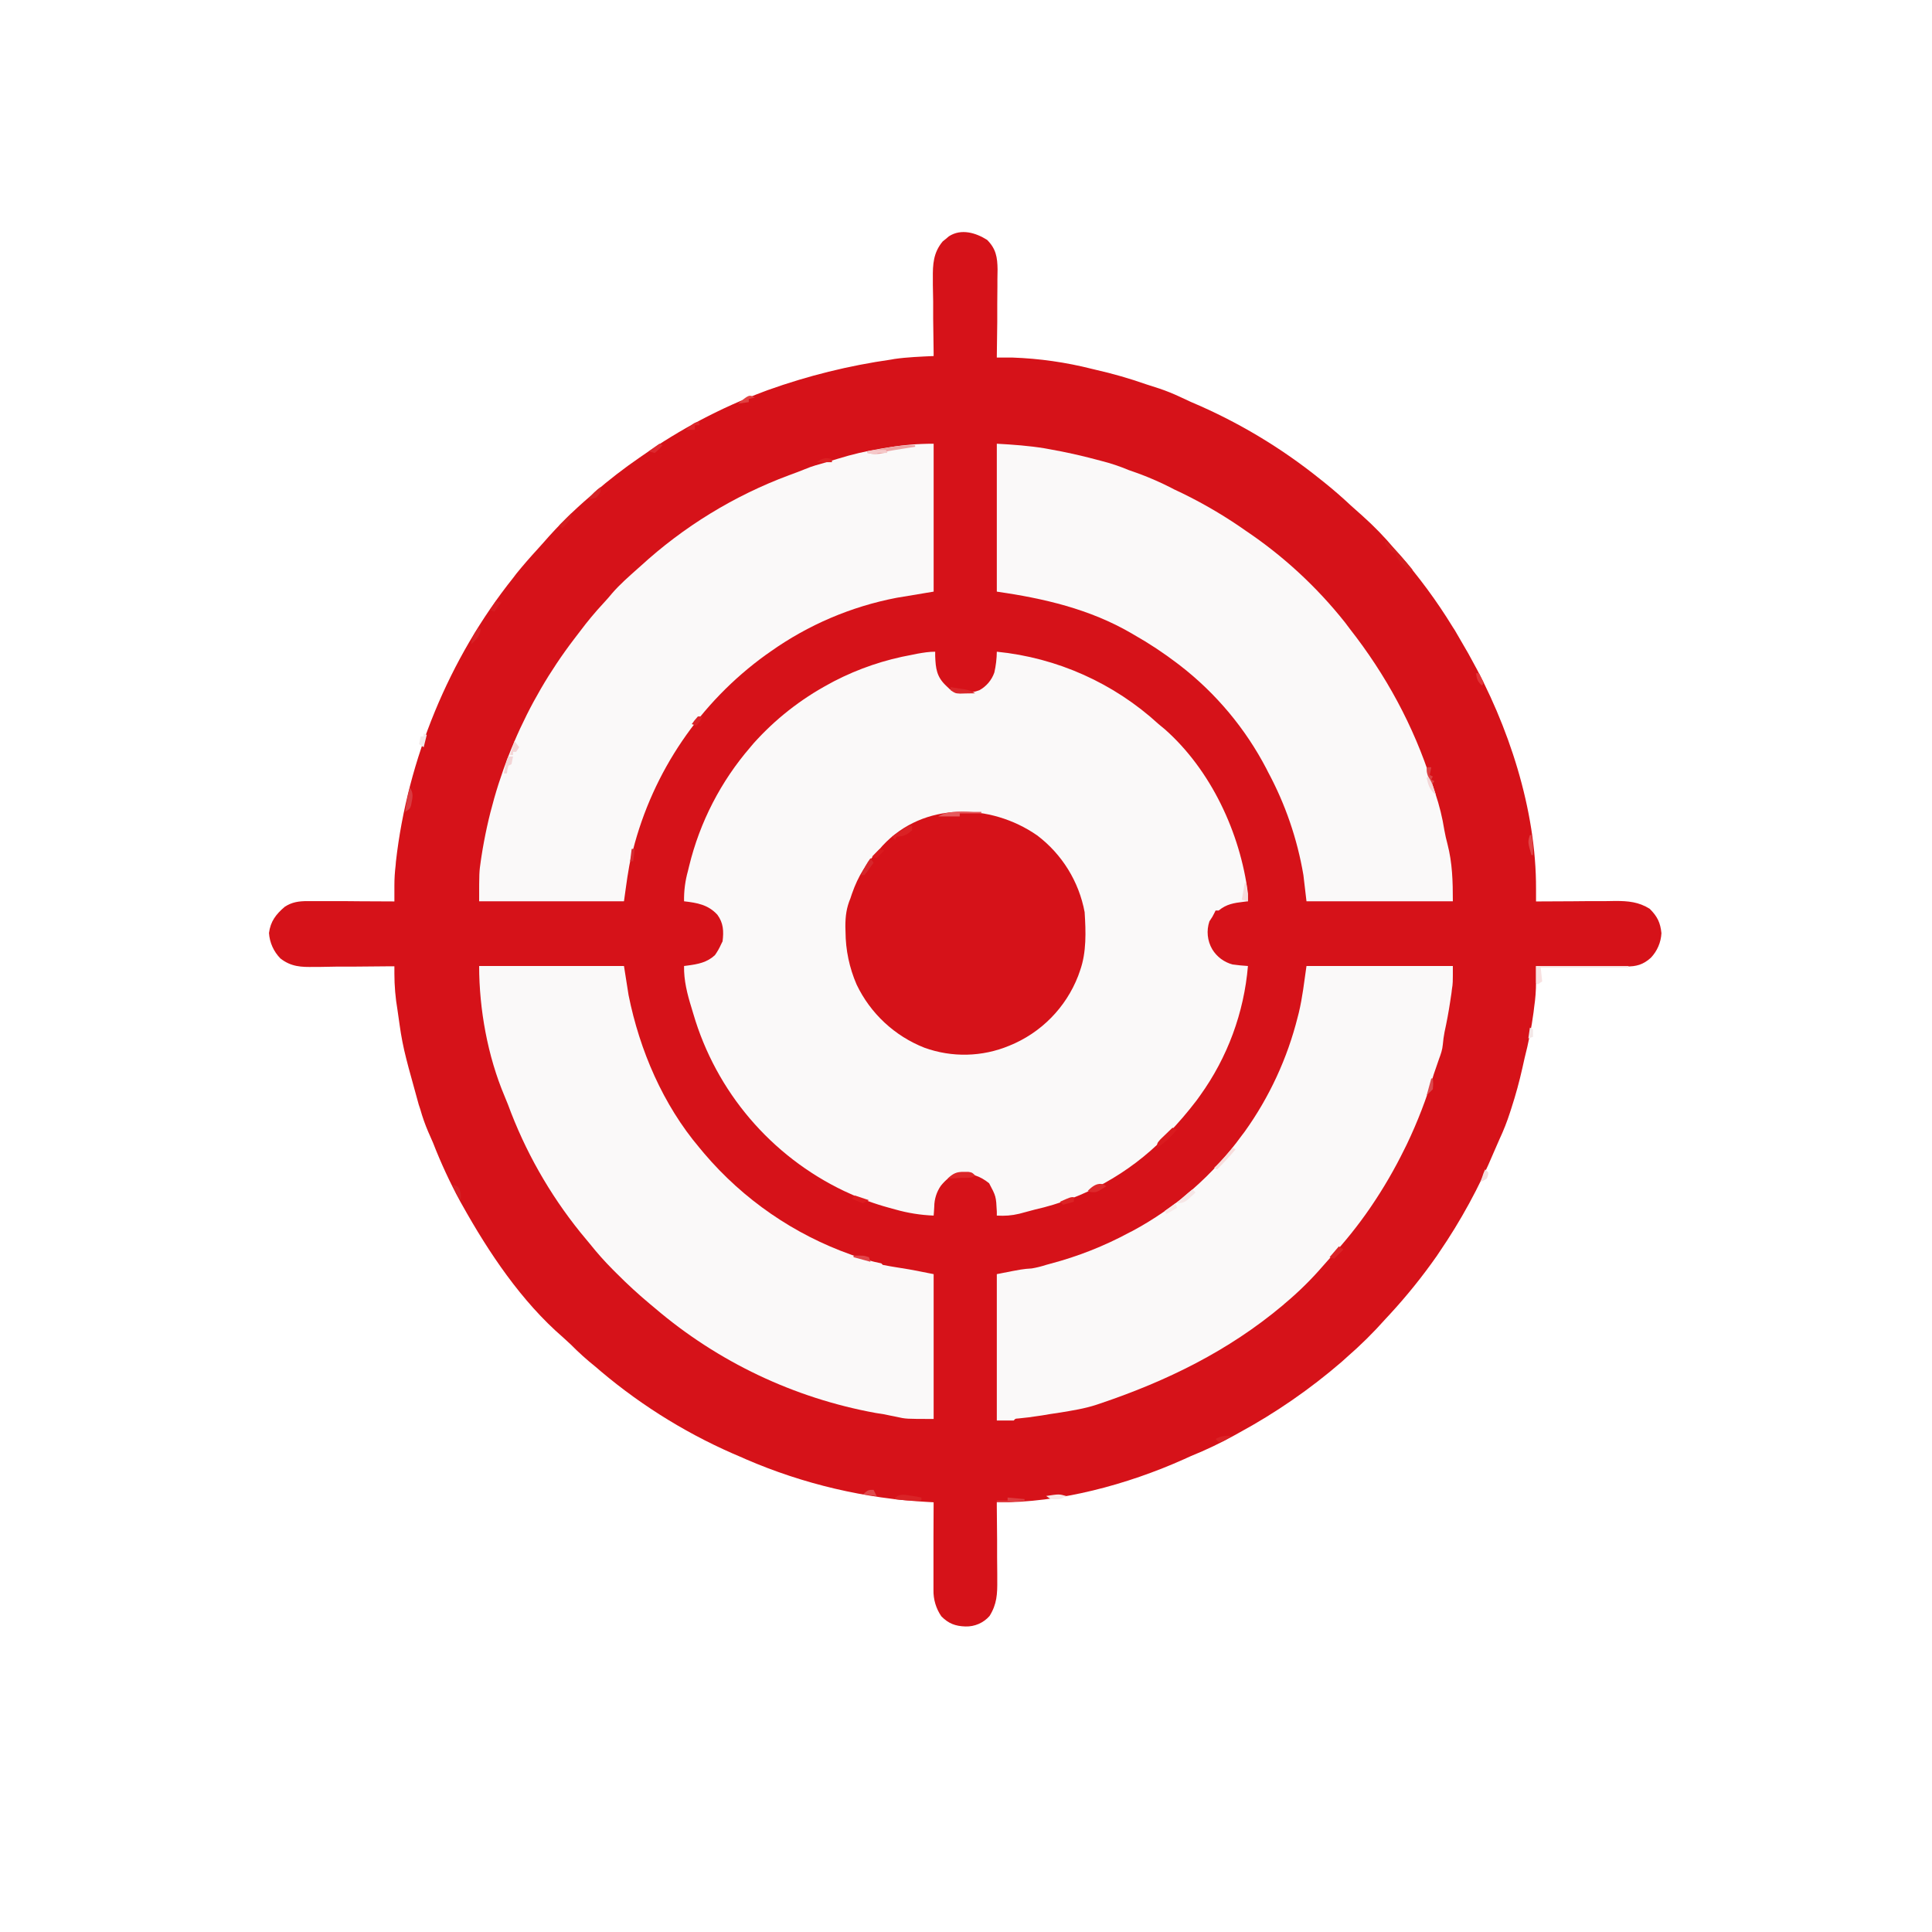
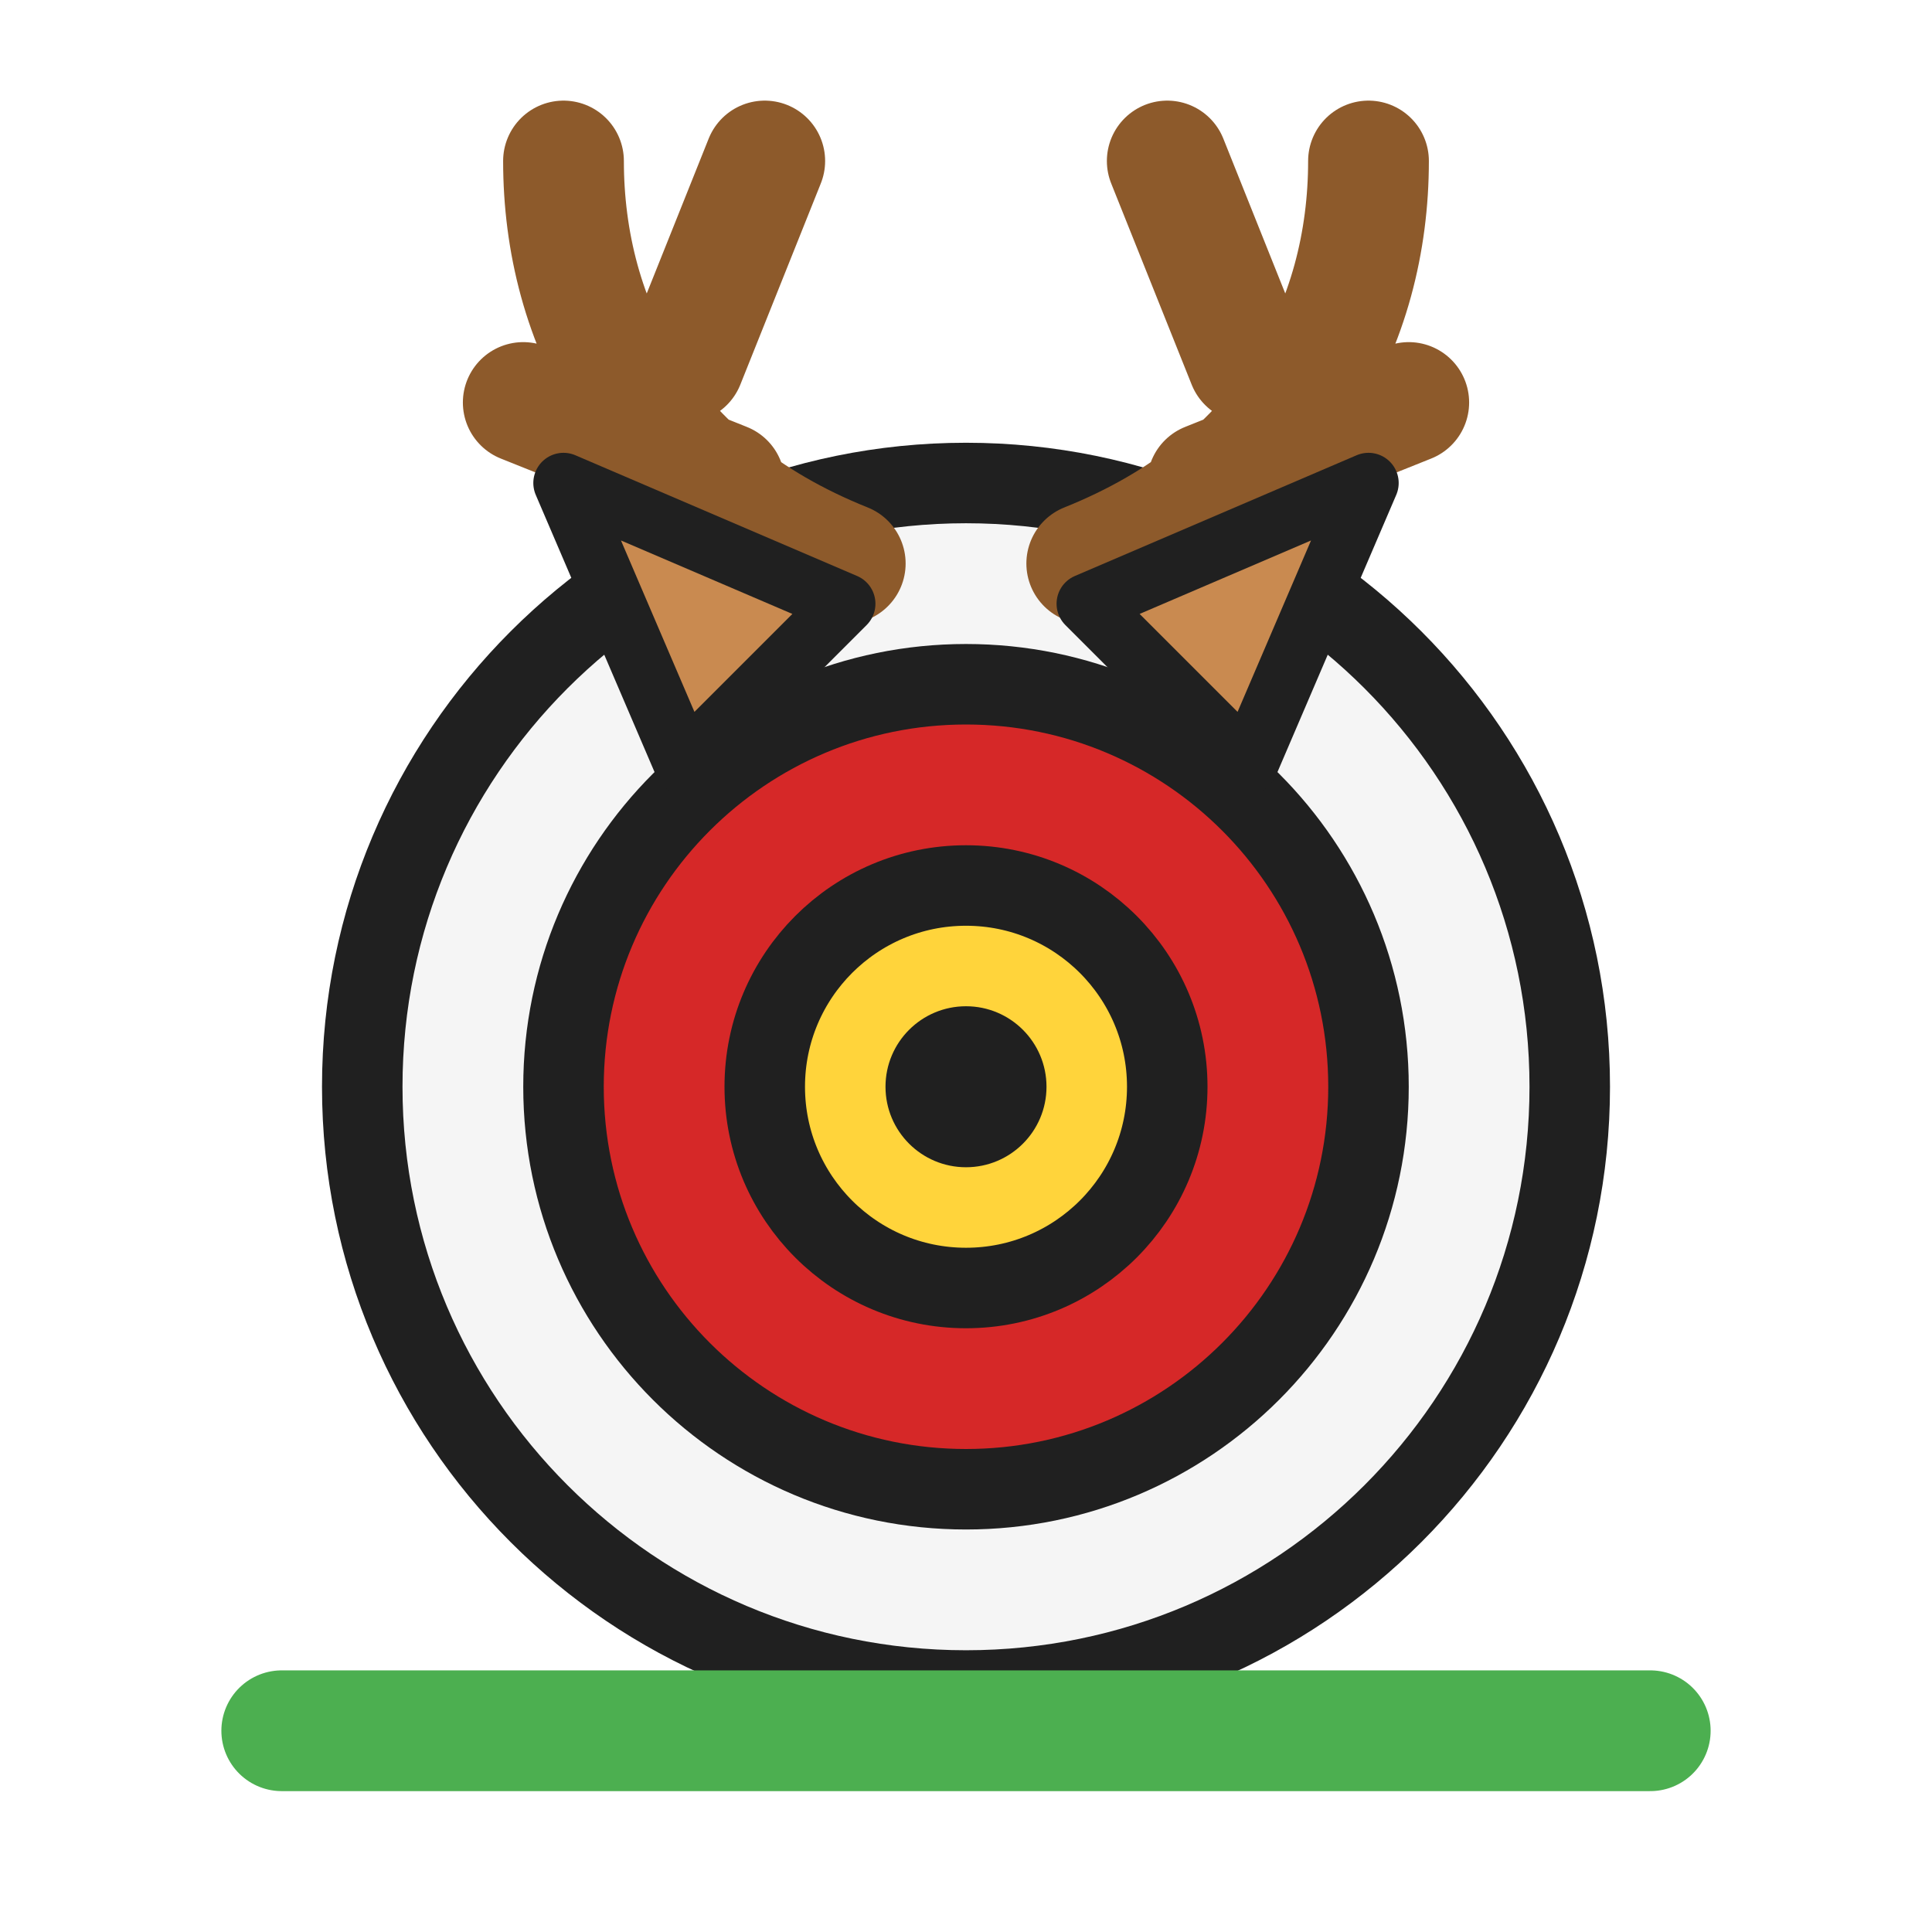
- <svg xmlns="http://www.w3.org/2000/svg" xml:space="preserve" style="fill-rule:evenodd;clip-rule:evenodd;stroke-linejoin:round;stroke-miterlimit:2" viewBox="0 0 1254 1254">
-   <path d="M0 0c5.8 5.8 6.7 11.3 6.8 19.2l-.1 6.3V30l-.1 11.6v11.7l-.3 23.1h10.4a245 245 0 0 1 51.2 7.3l2.5.6q16.8 3.8 33 9.5l8.4 2.7q6.8 2.3 13.4 5.4l7.1 3.3a352 352 0 0 1 84 50.2l2.4 1.9q9.1 7.3 17.6 15.3l7.2 6.4q11.2 10 20.8 21.4l2.6 3q19.8 22.5 35.4 48l1.3 2 8.7 15 1.2 2.2c24.9 44.4 43 99.3 42.8 150.7v8.1h2.3l21.5-.1 11-.1h10.7l6-.1c8.3 0 15.2.6 22.3 5.1 5 5 6.9 9 7.6 15.8a25 25 0 0 1-6.9 16c-5 4.5-9.5 5.7-16 5.6h-35.6l-22.9-.2v10.3q0 8.2-1.2 16.2l-.4 3.4q-2 15-5.8 29.7l-1.5 6.7a283 283 0 0 1-7 25.6l-1 3.1a146 146 0 0 1-6.8 17.3l-3.5 8q-14.5 34.6-35.8 65.7l-1.4 2.1q-14 20-30.6 38l-2.7 2.9q-11.8 13.3-25.3 25l-3.1 2.8a378 378 0 0 1-66.9 46.2l-2.5 1.4a257 257 0 0 1-28.5 13.6l-4.4 2c-36.8 16.5-81 28.5-121.6 28v2.4l.2 21.8v11.3l.1 10.9v4.1c.1 9-.2 15.6-5 23.3a20 20 0 0 1-15.7 6.8c-6.5-.2-11-1.9-15.6-6.6a29 29 0 0 1-5.1-17.1v-34.6l.1-22.3-3.6-.2a344 344 0 0 1-118.4-27.8l-2.2-1a352 352 0 0 1-91.8-56l-3.5-3q-8.4-6.7-16-14.4l-5-4.6c-27-23.3-48.2-55-65.5-86l-1.3-2.3a332 332 0 0 1-17.6-38l-3.2-7.3q-3-7-5.1-14.5l-1-3-6.6-24-1.5-5.8q-2.8-10.9-4.3-21.9l-1.4-9.8q-2-11.7-2-23.6v-4.7h-2.4l-22.5.2h-11.6l-11.2.2h-4.3c-8.5.2-15.1-.1-22-5.5a26 26 0 0 1-7.4-16.5c1-7.6 4.5-12.1 10.2-17 4.7-3.1 9.2-3.7 14.7-3.7h23.1l11.3.1 22.1.1V419q0-6.5.8-13l.2-2.5c7.5-66.2 34.5-132 76-184l2.2-2.9a340 340 0 0 1 13.6-15.7l4.3-4.8a284 284 0 0 1 30-29.7l2.9-2.6q13.9-12 29-22.4l1.9-1.3a354 354 0 0 1 79.1-41.7l2.4-.9a407 407 0 0 1 80-19.8l2.2-.4c8.4-1.2 17-1.5 25.4-1.9V73l-.3-22V40l-.2-10.8V25c-.1-9.2.3-16.7 6.4-24l2-1.6 2-1.7C-16.8-7.5-7.3-4.6 0 0" style="fill:#d61219;fill-rule:nonzero" transform="translate(640.688 155.688)" />
-   <path d="M0 0v2.8C.3 11 1 16.3 7 22l2.6 2.5a25 25 0 0 0 19.1.5 21 21 0 0 0 9.7-11.5A64 64 0 0 0 40 0a182 182 0 0 1 105 47l4 3.3c30 26.5 49 67.3 54 106.7v5l-2.6.3c-6.6.8-11.3 1.5-16.4 5.7h-2l-.9 1.8C180 172 180 172 178 175a22 22 0 0 0 1.8 18.1A22 22 0 0 0 193 203q5 .7 10 1a168 168 0 0 1-31 84l-2.3 3.2Q161 302.6 151 313l-2.3 2.5a171 171 0 0 1-84 46.6l-10.1 2.7c-5 1.2-9.5 1.5-14.6 1.2v-2.6c-.5-9.9-.5-9.9-5-18.4-6-4.8-11.5-6.5-19.1-6.4-5.4.8-8.9 4-12.2 8a24 24 0 0 0-4.3 13.6l-.2 3.3-.2 2.5a106 106 0 0 1-25-4l-4-1.1q-14-3.8-27-9.9l-2-.9A185 185 0 0 1-157 235l-1.2-4c-2.7-8.7-5-17.7-4.8-27l2.3-.3c6.8-.9 12.6-2 17.7-6.7a39 39 0 0 0 4-7l1-2c.8-6.5.6-11.9-3.4-17.3-6-6.5-13-7.7-21.6-8.7a68 68 0 0 1 2.5-19.6l.8-3.3A185 185 0 0 1-120 62l2.1-2.5A180 180 0 0 1-69 21l3.3-1.8Q-41.7 6.8-15 2l3.4-.7C-7.6.6-4 0 0 0" style="fill:#faf9f9;fill-rule:nonzero" transform="translate(607 423)" />
-   <path d="M0 0c10.6.6 20.7 1.3 31.1 3l3.8.7q14.6 2.6 28.9 6.4l3.8 1q9.2 2.3 18 6l7.6 2.7q10.3 3.9 19.9 8.8l1.9 1A299 299 0 0 1 158 54l3.3 2.3A286 286 0 0 1 226 116l3 4c23.4 29.8 41.5 63 53.1 99.3l2.5 7.6a145 145 0 0 1 5.9 24q.8 4.5 2 8.9c3.2 12.4 3.5 24.2 3.5 37.2h-95l-2-17a218 218 0 0 0-23-67l-1-2a204 204 0 0 0-56-67l-1.7-1.3Q103.8 132.4 89 124l-1.7-1c-27-15.7-56.8-22.6-87.3-27z" style="fill:#faf9f9;fill-rule:nonzero" transform="translate(647 288)" />
-   <path d="M0 0v96l-24 4a210 210 0 0 0-82 35l-3 2.1a225 225 0 0 0-86.2 126.8l-.8 2.7c-2.4 10-3.5 20-5 30.4h-94c0-18.8 0-18.8 1.1-26.4l.4-2.7a311 311 0 0 1 60.2-141.2l3.9-5.1a222 222 0 0 1 15.1-18.1q3-3.2 5.6-6.4c5.1-5.9 11-11 16.7-16.1l1.7-1.5a295 295 0 0 1 96.3-59q5.3-1.9 10.5-4c4.4-1.9 9-3.1 13.6-4.4l7.6-2.3a202 202 0 0 1 28.1-6.6l3.7-.6Q-15.4 0 0 0" style="fill:#faf9f9;fill-rule:nonzero" transform="translate(606 288)" />
-   <path d="M0 0h95c0 11.3 0 11.3-.6 15l-.3 2.6-.4 2.6-.4 2.7q-1.5 10-3.7 20a75 75 0 0 0-1.1 8c-.3 3.5-1.3 6.3-2.5 9.5l-3.4 9.9A308 308 0 0 1 65 116l-1.4 2.8Q54.1 138.2 42 156l-1.3 1.9Q29.5 174.1 16 188.7l-5.4 6.1A214 214 0 0 1-14 219l-1.6 1.4c-35.2 29.5-75.1 49-118.4 63.6l-2.4.8c-7.6 2.5-15.4 3.7-23.2 5l-7.3 1.1-4.7.8-2.1.3a204 204 0 0 1-13.5 1.7c-1.8.1-1.8.1-2.8 1.3h-11v-95c16.7-3.3 16.7-3.3 22.7-3.7q4.7-.8 9.3-2.3l2.9-.8A232 232 0 0 0-115 173l2-1a211 211 0 0 0 71-62l1.9-2.5A219 219 0 0 0-5.7 33.1l.7-2.7c2.4-10 3.5-20 5-30.4" style="fill:#faf9f9;fill-rule:nonzero" transform="translate(848 627)" />
-   <path d="M0 0h94l3 19c7.2 35.7 22.3 71 46 99l3 3.6a223 223 0 0 0 95.5 65.8l2.8 1q8.2 2.9 16.7 4.6l1 1 4.8.9 3 .5 3.1.5 6.1 1 2.8.5L295 200v94c-18 0-18 0-24.2-1.4l-4-.8-3.8-.8-5.7-.9A305 305 0 0 1 114 222l-3-2.5a317 317 0 0 1-21.8-20l-2.7-2.7A200 200 0 0 1 72 180.5l-6.3-7.6a293 293 0 0 1-47-83l-2.2-5.4C5.5 58.5 0 28 0 0" style="fill:#faf9f9;fill-rule:nonzero" transform="translate(311 627)" />
-   <path d="M0 0a81 81 0 0 1 30.8 49.8c.8 12.6 1.3 26-3 38l-1.2 3.4a80 80 0 0 1-44.7 45.3 76 76 0 0 1-55.1 1.3 82 82 0 0 1-44-41 87 87 0 0 1-7.2-34.3l-.1-3.3c0-6.8.7-12.2 3.3-18.4l1-3c4-11.5 9.5-20.3 18-29l1.9-2.2C-73.7-22-30.2-21 0 0" style="fill:#d61219;fill-rule:nonzero" transform="translate(673.199 542.234)" />
-   <path d="M0 0h60v1H3l1 9-3 2-1-1z" style="fill:#f8e1e1;fill-rule:nonzero" transform="translate(997 627)" />
-   <path d="M0 0h2.9c2.4.4 2.4.4 4.4 2.4-2.1 2-6.6 1.4-9.5 1.5l-2.5.2-6 .3C-7 1-4.9-.1 0 0" style="fill:#dd2629;fill-rule:nonzero" transform="translate(625.688 760.625)" />
-   <path d="m0 0 3 1a53 53 0 0 1-13 12c0-3 0-3 2.2-5.5L-5 4.8l2.8-2.7z" style="fill:#da1a1e;fill-rule:nonzero" transform="translate(761 732)" />
-   <path d="M0 0v1l-3.9.6-5 .8-2.5.4-2.5.4-2.2.4c-2 .3-2 .3-3.9 1.4-4 .9-7 1-11 0V4l11-2 3.1-.6C-11.2.4-5.9-.2 0 0" style="fill:#eca3a4;fill-rule:nonzero" transform="translate(594 289)" />
-   <path d="M0 0c7 5.5 12.4 12.2 18 19-3 0-3 0-5-1.9l-2.2-2.5-2.2-2.4C7 10 7 10 7 8L4 7C0 2.5 0 2.5 0 0" style="fill:#d31d1e;fill-rule:nonzero" transform="translate(899 351)" />
-   <path d="M0 0h8.5v1h-14v2h-14C-13.6-.7-6.6 0 0 0" style="fill:#e65a5c;fill-rule:nonzero" transform="translate(628.438 526.938)" />
-   <path d="m0 0 3.8.6 3 .6v2q-9.1.2-18-1C-7.6-1.5-5-.8 0 0" style="fill:#d92326;fill-rule:nonzero" transform="translate(591.25 970.812)" />
-   <path d="M0 0v3c-3.6 2.9-5.3 4-10 4l-1 2-2-2 5.4-3.5 3-2C-2 0-2 0 0 0" style="fill:#da2124;fill-rule:nonzero" transform="translate(592 536)" />
-   <path d="m0 0 5.8.9 3.2.5c2.7.5 4.6 1.2 7 2.6l-6.3.1-3.6.1C3 4 3 4 0 2z" style="fill:#da262a;fill-rule:nonzero" transform="translate(617 446)" />
-   <path d="m0 0 2 1q-5.7 6.8-12 13l-2-1 1.4-1.3Q-5 6 0 0" style="fill:#f8dddc;fill-rule:nonzero" transform="translate(800 745)" />
-   <path d="m0 0 1.6 1.2c-6.3 4-6.3 4-10 3.7l-2-.7c3-3 6.2-5.6 10.4-4.2" style="fill:#dd2a2c;fill-rule:nonzero" transform="translate(716.375 768.812)" />
-   <path d="M0 0c2 3.3 2.1 5.3 1.3 9.1l-.5 2.7C0 14 0 14-3 16q.9-8 3-16" style="fill:#d93b40;fill-rule:nonzero" transform="translate(266 511)" />
-   <path d="m0 0 2 2c-7.1 6.7-7.1 6.7-12 7q4.7-4.9 10-9" style="fill:#f6e6e6;fill-rule:nonzero" transform="translate(774 772)" />
-   <path d="m0 0 2 3-2.9 4-1.6 2.3L-4 11h-2A47 47 0 0 1 0 0" style="fill:#d6262b;fill-rule:nonzero" transform="translate(565 557)" />
-   <path d="M0 0h2C1.6 4.8-.5 6.8-4 10c0-4.2 1.8-6.4 4-10" style="fill:#d72227;fill-rule:nonzero" transform="translate(310 408)" />
-   <path d="m0 0 11 1v1A125 125 0 0 1-7 3V2h7z" style="fill:#de3e41;fill-rule:nonzero" transform="translate(654 972)" />
-   <path d="M0 0h3L2 5 0 6c-.7 2.5-.7 2.5-1 5h-2l1-4.4.5-2.4C-1 2-1 2 0 0" style="fill:#f3d5d6;fill-rule:nonzero" transform="translate(330 491)" />
-   <path d="m0 0 3 4-2 3h-2v2h-2z" style="fill:#f4d5d6;fill-rule:nonzero" transform="translate(334 481)" />
-   <path d="m0 0 3 2-6 6-3-1z" style="fill:#db2226;fill-rule:nonzero" transform="translate(869 809)" />
-   <path d="M0 0v3l-7 2-2-2c6.8-3 6.8-3 9-3" style="fill:#dc2325;fill-rule:nonzero" transform="translate(697 777)" />
-   <path d="M0 0c-3.7 2.5-5.6 2.3-10 2l-3-2c8.4-1.3 8.4-1.3 13 0" style="fill:#f8e8e8;fill-rule:nonzero" transform="translate(692 971)" />
-   <path d="m0 0 9 3-4 2C1.3 3.6 1.3 3.6-2 2z" style="fill:#dd1b1f;fill-rule:nonzero" transform="translate(555 776)" />
-   <path d="M0 0h3L2 5l2 1-1 2 2 1-2 3-1.5-4.3-.8-2.4C0 3 0 3 0 0" style="fill:#dc4144;fill-rule:nonzero" transform="translate(926 498)" />
-   <path d="m0 0 2 1-2 8-3-2 1-5h2z" style="fill:#f2eaea;fill-rule:nonzero" transform="translate(275 476)" />
-   <path d="M0 0c0 3.6-.7 4.1-3 6.7l-1.7 1.9L-6 10l-2-2z" style="fill:#d51d20;fill-rule:nonzero" transform="translate(371 333)" />
-   <path d="M0 0h1l1 12-4-1z" style="fill:#f7dbdb;fill-rule:nonzero" transform="translate(808 573)" />
-   <path d="M0 0c1.8 2.7 2.7 4.7 3.6 7.7l.8 2.4L5 12C1.1 8.8.1 5.9-1 1z" style="fill:#f4d7d8;fill-rule:nonzero" transform="translate(927 504)" />
-   <path d="m0 0 3 1-4 6-3-1z" style="fill:#d71d22;fill-rule:nonzero" transform="translate(322 390)" />
-   <path d="M0 0c-2.6 2.1-4.6 3.7-8 4l-2-2C-6.6 0-4-.2 0 0" style="fill:#da2125;fill-rule:nonzero" transform="translate(799 932)" />
-   <path d="M0 0c3 1 3 1 4.2 2.8 1 2.5 1 4.5.8 7.2A25 25 0 0 1 0 0" style="fill:#d42126;fill-rule:nonzero" transform="translate(294 769)" />
-   <path d="m0 0 2 2c-.1 2-.1 2-1 4-2 1.3-2 1.3-4 2 1.9-5.7 1.9-5.7 3-8" style="fill:#f4dcdc;fill-rule:nonzero" transform="translate(964 759)" />
-   <path d="M0 0c0 3.6-.6 4.5-3 7-2.7.8-2.7.8-5 1a33 33 0 0 1 8-8" style="fill:#d42326;fill-rule:nonzero" transform="translate(390 316)" />
-   <path d="m0 0 2 1C-.2 3.6-.2 3.6-3 6l-4-1z" style="fill:#dc292e;fill-rule:nonzero" transform="translate(428 288)" />
-   <path d="M0 0h1c.3 3.3.3 3.3 0 7l-4 4z" style="fill:#db4a4e;fill-rule:nonzero" transform="translate(929 700)" />
-   <path d="M0 0h3C1.8 2.5 1 4-1 6l-3-1c1.8-2.5 1.8-2.5 4-5" style="fill:#da2127;fill-rule:nonzero" transform="translate(453 465)" />
-   <path d="m0 0-4 1v2l-7 1c7.2-5.9 7.2-5.9 11-4" style="fill:#e14141;fill-rule:nonzero" transform="translate(490 258)" />
-   <path d="M0 0c6.6-.1 6.6-.1 10 1l1 3L0 1z" style="fill:#e04448;fill-rule:nonzero" transform="translate(554 815)" />
-   <path d="m0 0 1 3-7 4-1-2z" style="fill:#f8e9e9;fill-rule:nonzero" transform="translate(763 781)" />
-   <path d="m0 0 3 1-5 5-3-1z" style="fill:#da1a1e;fill-rule:nonzero" transform="translate(571 551)" />
-   <path d="M0 0h1a48 48 0 0 1 1 13H1C-1.4 4.6-1.4 4.6 0 0" style="fill:#e14546;fill-rule:nonzero" transform="translate(993 542)" />
-   <path d="M0 0h2l3 6-1 2C1.1 5.6.5 3.7 0 0" style="fill:#e33438;fill-rule:nonzero" transform="translate(958 437)" />
-   <path d="M0 0v2h-3v3h-6c6.1-5 6.1-5 9-5" style="fill:#dd272a;fill-rule:nonzero" transform="translate(454 274)" />
-   <path d="m0 0 2 4-9-1c3.6-3 3.6-3 7-3" style="fill:#e0494c;fill-rule:nonzero" transform="translate(567 967)" />
-   <path d="m0 0 2 1v5l-3 1z" style="fill:#f3e7e7;fill-rule:nonzero" transform="translate(993 667)" />
-   <path d="M0 0h2L1 8h-2z" style="fill:#d52a31;fill-rule:nonzero" transform="translate(410 551)" />
-   <path d="M0 0v2h-10C-6.2-.5-4.3-1.3 0 0" style="fill:#db2022;fill-rule:nonzero" transform="translate(540 298)" />
-   <path d="m0 0 1 2h-2.9c-3-.2-3-.2-5.1 1l-5-1V1c4-1 7.8-1 12-1" style="fill:#f5c8c9;fill-rule:nonzero" transform="translate(575 292)" />
+ <svg xmlns="http://www.w3.org/2000/svg" viewBox="0 0 48 48" width="48" height="48" role="img" aria-label="Hunting spot icon">
+   <circle cx="24" cy="27" r="15" fill="#F5F5F5" stroke="#202020" stroke-width="2" />
+   <circle cx="24" cy="27" r="10" fill="#D62828" stroke="#202020" stroke-width="2" />
+   <circle cx="24" cy="27" r="5" fill="#FFD43B" stroke="#202020" stroke-width="2" />
+   <circle cx="24" cy="27" r="2" fill="#202020" />
+   <path d="M21 14            C16 12 14 8 14 4            M18 12l-5-2            M17 9l2-5            M27 14            C32 12 34 8 34 4            M30 12l5-2            M31 9l-2-5" fill="none" stroke="#8D5A2B" stroke-width="3" stroke-linecap="round" stroke-linejoin="round" />
+   <path d="M21 15l-7-3 3 7z" fill="#C98A50" stroke="#202020" stroke-width="1.5" stroke-linejoin="round" />
+   <path d="M27 15l7-3-3 7z" fill="#C98A50" stroke="#202020" stroke-width="1.5" stroke-linejoin="round" />
+   <path d="M7 43h34" stroke="#4CAF50" stroke-width="3" stroke-linecap="round" />
</svg>
